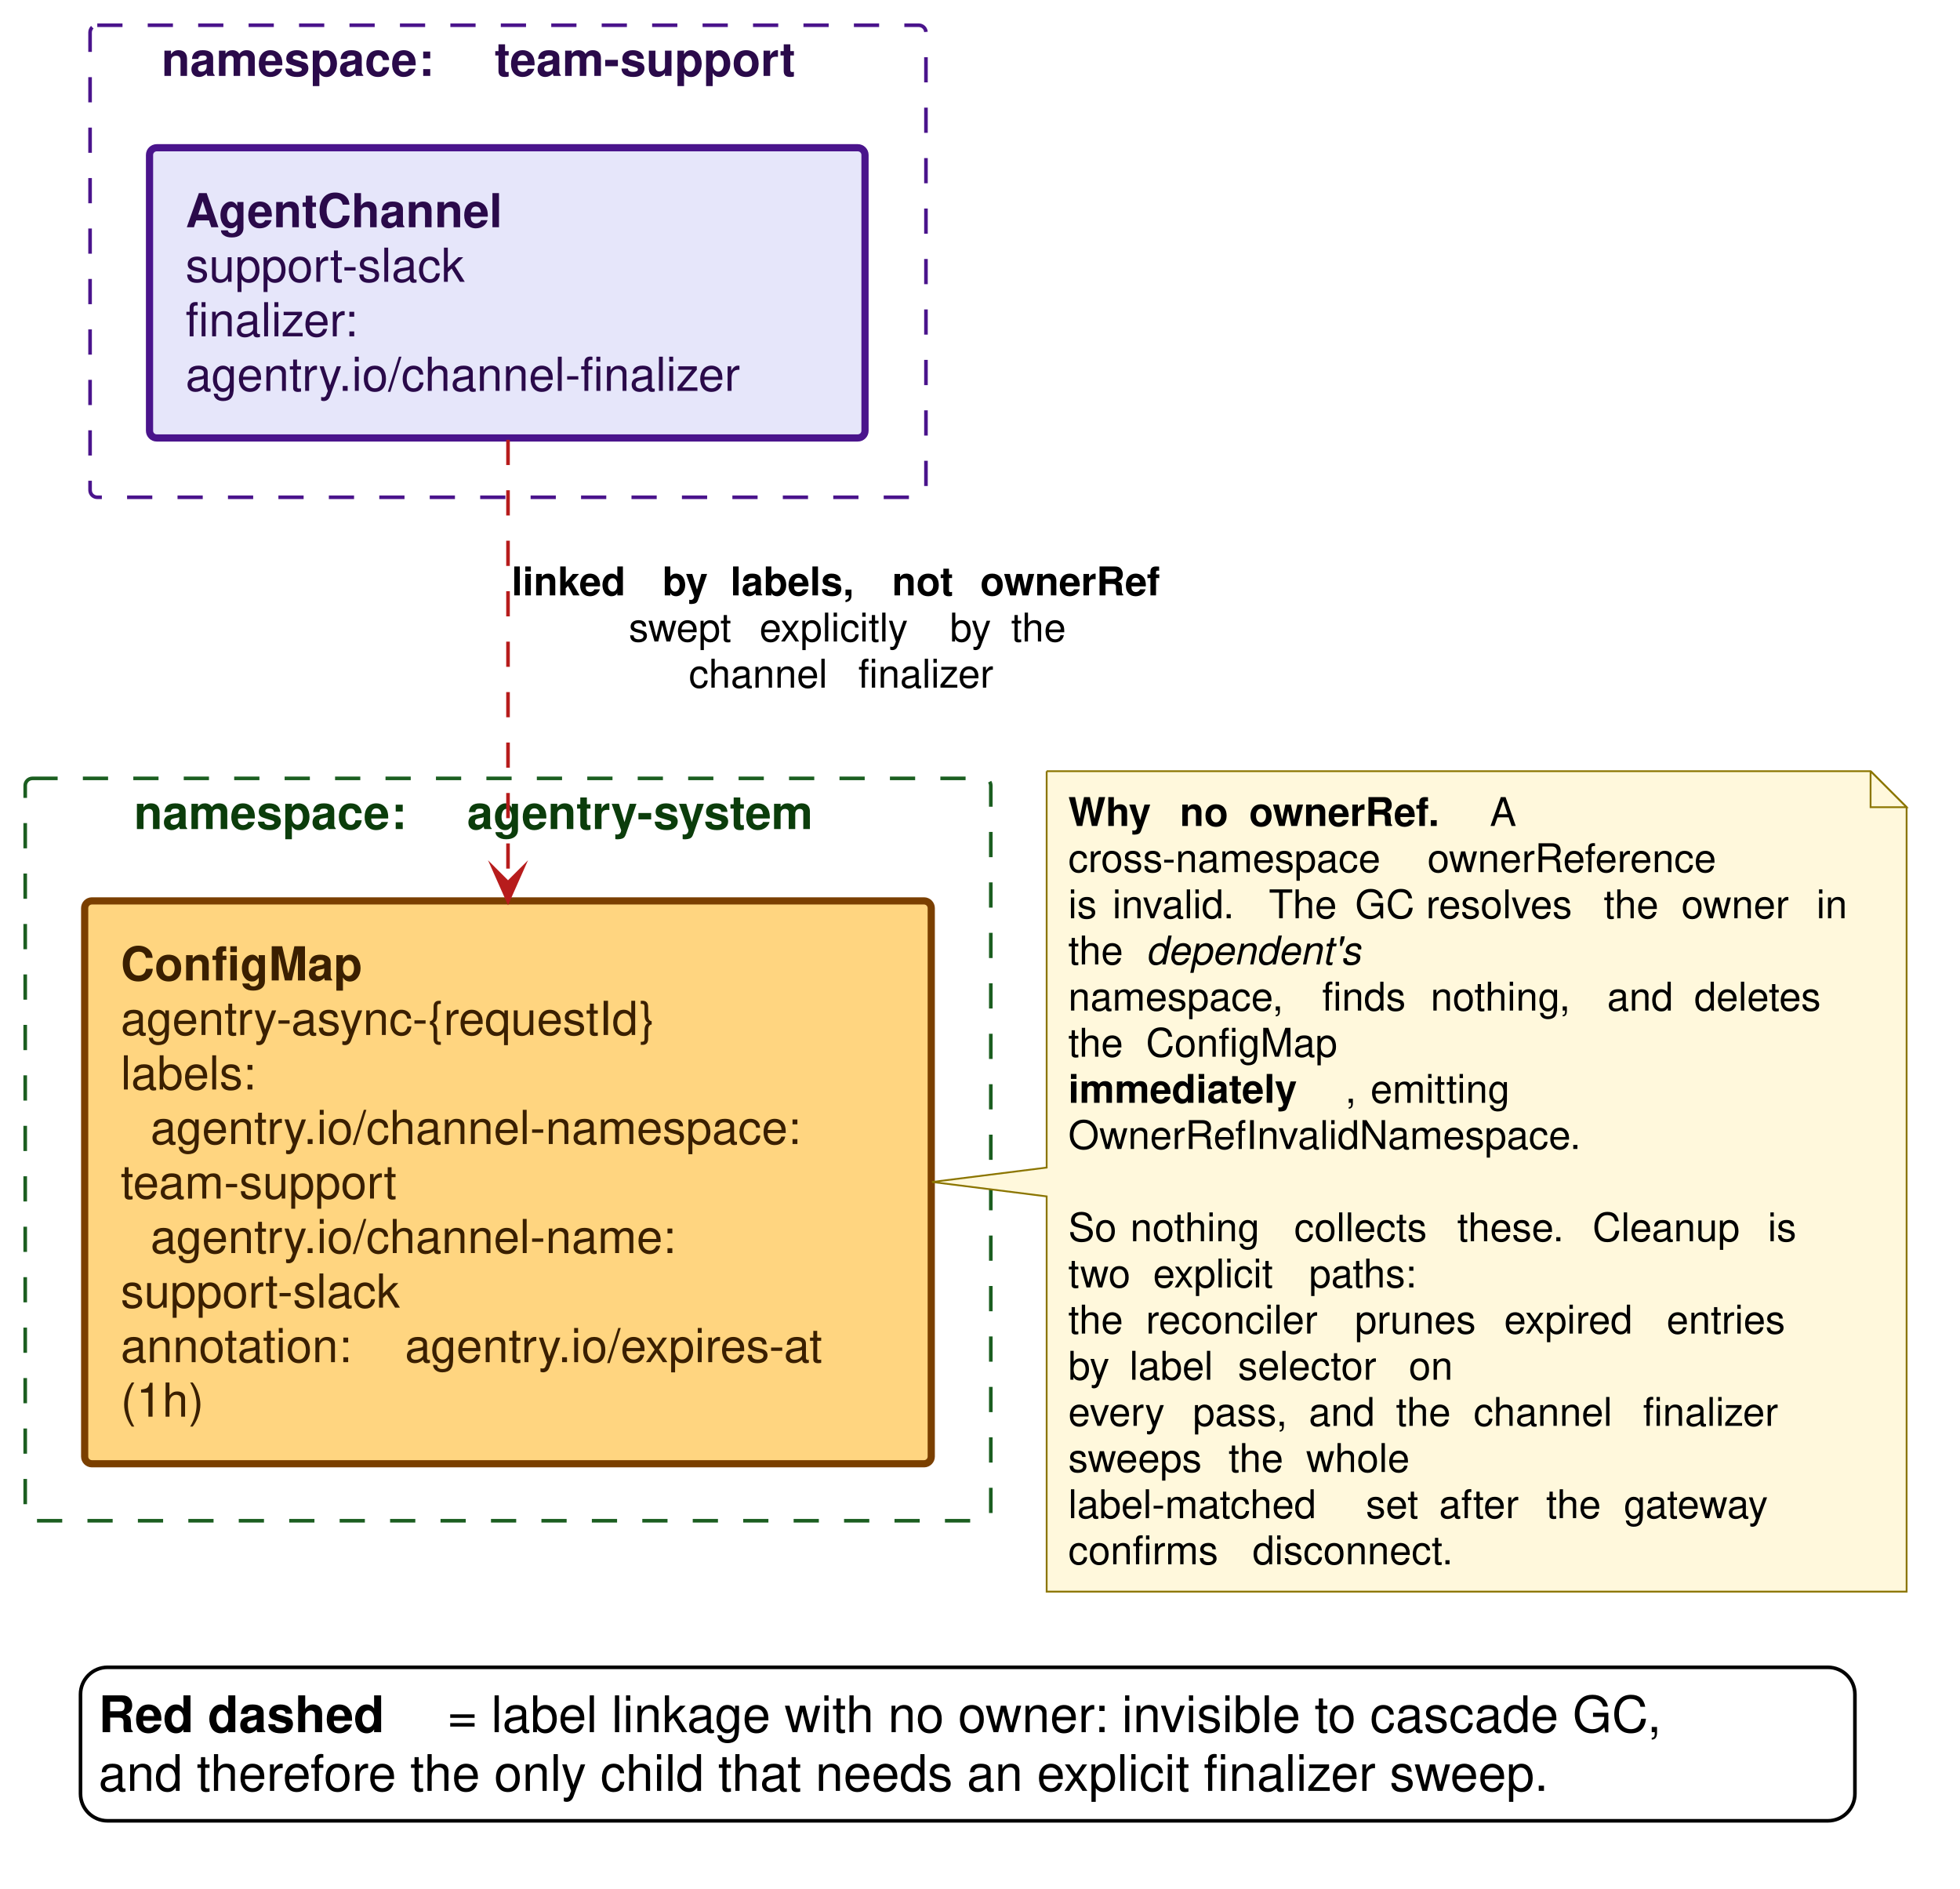
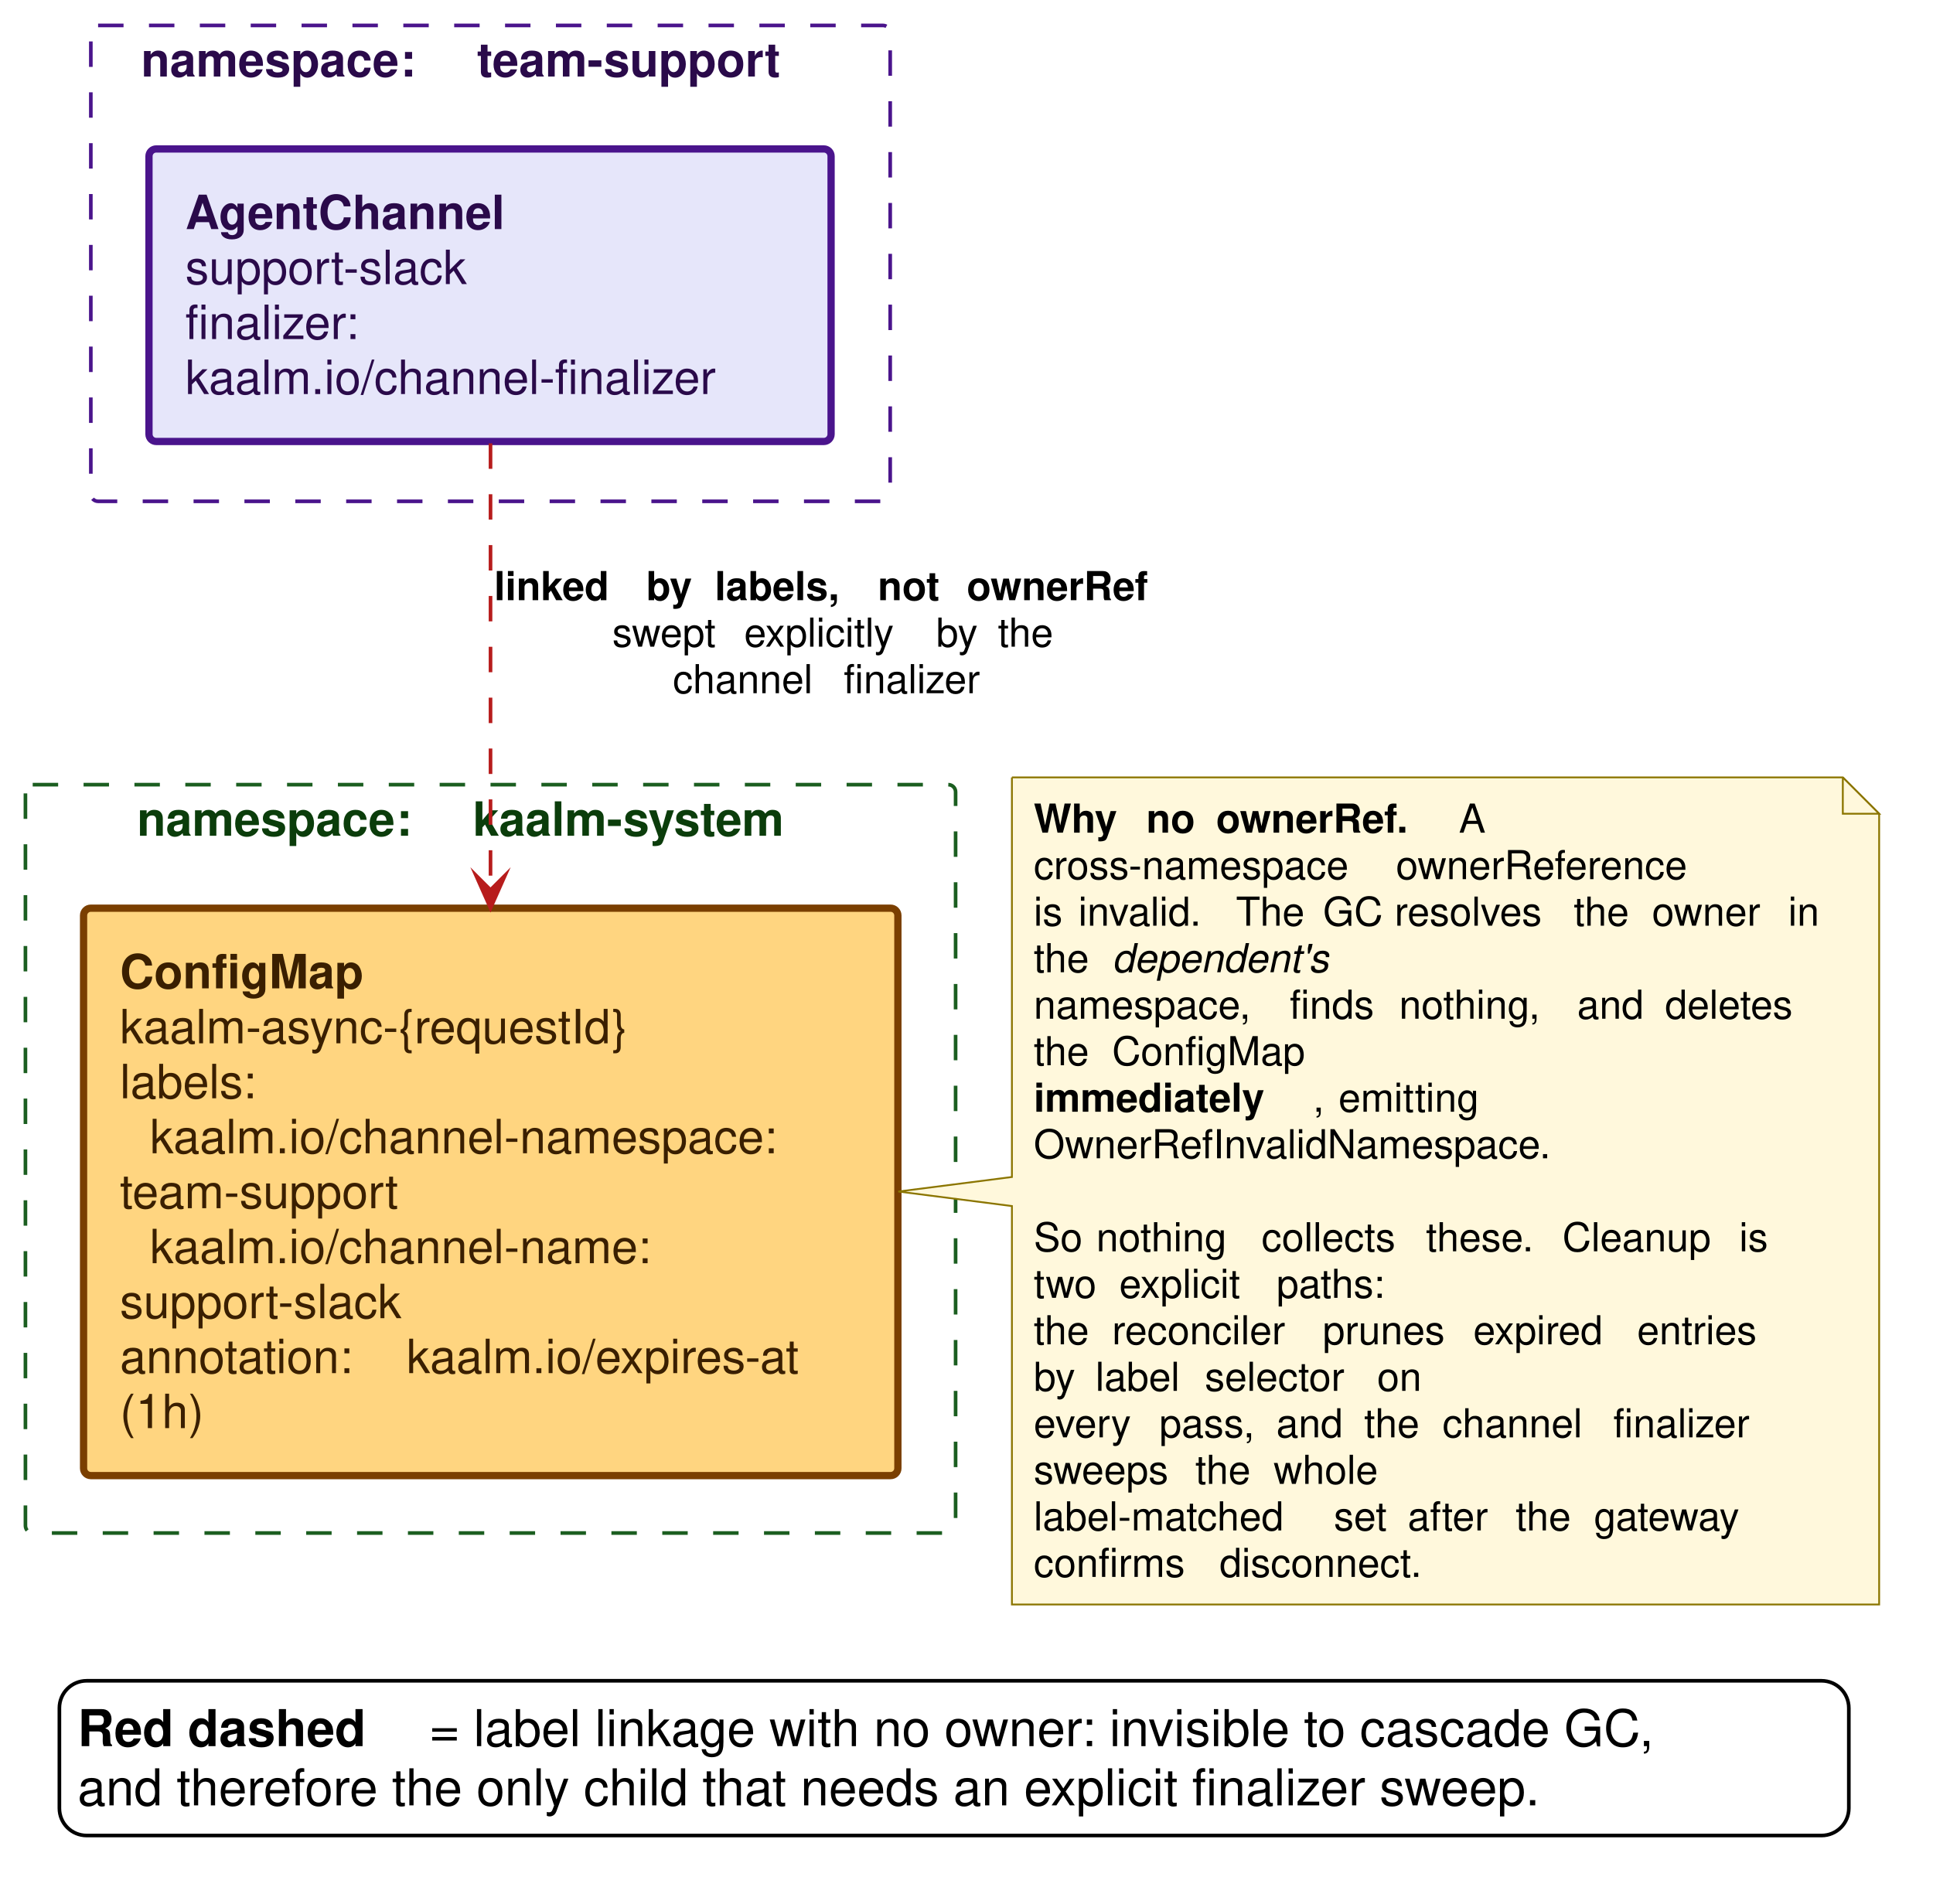
- <svg xmlns="http://www.w3.org/2000/svg" contentStyleType="text/css" data-diagram-type="DESCRIPTION" height="524px" preserveAspectRatio="none" style="width:544px;height:524px;" version="1.1" viewBox="0 0 544 524" width="544px" zoomAndPan="magnify">
+ <svg xmlns="http://www.w3.org/2000/svg" contentStyleType="text/css" data-diagram-type="DESCRIPTION" height="524px" preserveAspectRatio="none" style="width:532px;height:524px;" version="1.1" viewBox="0 0 532 524" width="532px" zoomAndPan="magnify">
  <defs />
  <g>
    <g class="cluster" data-qualified-name="nsuser" data-source-line="11" id="ent0001">
-       <rect fill="none" height="131" rx="2" ry="2" style="stroke:#4A148C;stroke-width:1;stroke-dasharray:7,7;" width="232" x="25" y="7" />
-       <text fill="#2A0A4A" font-family="Helvetica" font-size="13" font-weight="700" lengthAdjust="spacing" textLength="87.928" x="44.82" y="21.067">namespace:</text>
-       <text fill="#2A0A4A" font-family="Helvetica" font-size="13" font-weight="700" lengthAdjust="spacing" textLength="99.906" x="137.274" y="21.067">team-support</text>
+       <rect fill="none" height="131" rx="2" ry="2" style="stroke:#4A148C;stroke-width:1;stroke-dasharray:7,7;" width="220" x="25" y="7" />
+       <text fill="#2A0A4A" font-family="Helvetica" font-size="13" font-weight="700" lengthAdjust="spacing" textLength="87.928" x="38.82" y="21.067">namespace:</text>
+       <text fill="#2A0A4A" font-family="Helvetica" font-size="13" font-weight="700" lengthAdjust="spacing" textLength="99.906" x="131.274" y="21.067">team-support</text>
    </g>
    <g class="cluster" data-qualified-name="nssys" data-source-line="15" id="ent0003">
-       <rect fill="none" height="206" rx="2" ry="2" style="stroke:#1B5E20;stroke-width:1;stroke-dasharray:7,7;" width="268" x="7" y="216" />
-       <text fill="#0B3D0B" font-family="Helvetica" font-size="13" font-weight="700" lengthAdjust="spacing" textLength="87.928" x="37.187" y="230.067">namespace:</text>
-       <text fill="#0B3D0B" font-family="Helvetica" font-size="13" font-weight="700" lengthAdjust="spacing" textLength="115.172" x="129.641" y="230.067">agentry-system</text>
+       <rect fill="none" height="206" rx="2" ry="2" style="stroke:#1B5E20;stroke-width:1;stroke-dasharray:7,7;" width="256" x="7" y="216" />
+       <text fill="#0B3D0B" font-family="Helvetica" font-size="13" font-weight="700" lengthAdjust="spacing" textLength="87.928" x="37.716" y="230.067">namespace:</text>
+       <text fill="#0B3D0B" font-family="Helvetica" font-size="13" font-weight="700" lengthAdjust="spacing" textLength="102.115" x="130.169" y="230.067">kaalm-system</text>
    </g>
    <g class="entity" data-qualified-name="nsuser.chan" data-source-line="12" id="ent0002">
-       <rect fill="#E6E6FA" height="80.531" rx="2" ry="2" style="stroke:#4A148C;stroke-width:2;" width="198.585" x="41.5" y="41" />
-       <text fill="#2A0A4A" font-family="Helvetica" font-size="13" font-weight="700" lengthAdjust="spacing" textLength="103.003" x="51.5" y="63.067">AgentChannel</text>
-       <text fill="#2A0A4A" font-family="Helvetica" font-size="13" lengthAdjust="spacing" textLength="87.629" x="51.5" y="78.2">support-slack</text>
-       <text fill="#2A0A4A" font-family="Helvetica" font-size="13" lengthAdjust="spacing" textLength="56.164" x="51.5" y="93.332">finalizer:</text>
-       <text fill="#2A0A4A" font-family="Helvetica" font-size="13" lengthAdjust="spacing" textLength="178.585" x="51.5" y="108.465">agentry.io/channel-finalizer</text>
+       <rect fill="#E6E6FA" height="80.531" rx="2" ry="2" style="stroke:#4A148C;stroke-width:2;" width="187.731" x="41" y="41" />
+       <text fill="#2A0A4A" font-family="Helvetica" font-size="13" font-weight="700" lengthAdjust="spacing" textLength="103.003" x="51" y="63.067">AgentChannel</text>
+       <text fill="#2A0A4A" font-family="Helvetica" font-size="13" lengthAdjust="spacing" textLength="87.629" x="51" y="78.2">support-slack</text>
+       <text fill="#2A0A4A" font-family="Helvetica" font-size="13" lengthAdjust="spacing" textLength="56.164" x="51" y="93.332">finalizer:</text>
+       <text fill="#2A0A4A" font-family="Helvetica" font-size="13" lengthAdjust="spacing" textLength="167.731" x="51" y="108.465">kaalm.io/channel-finalizer</text>
    </g>
    <g class="entity" data-qualified-name="nssys.cm" data-source-line="16" id="ent0004">
-       <rect fill="#FFD580" height="156.195" rx="2" ry="2" style="stroke:#7A3F00;stroke-width:2;" width="234.97" x="23.5" y="250" />
-       <text fill="#3A1F00" font-family="Helvetica" font-size="13" font-weight="700" lengthAdjust="spacing" textLength="78.159" x="33.5" y="272.067">ConfigMap</text>
-       <text fill="#3A1F00" font-family="Helvetica" font-size="13" lengthAdjust="spacing" textLength="176.122" x="33.5" y="287.2">agentry-async-{requestId}</text>
-       <text fill="#3A1F00" font-family="Helvetica" font-size="13" lengthAdjust="spacing" textLength="42.593" x="33.5" y="302.332">labels:</text>
-       <text fill="#3A1F00" font-family="Helvetica" font-size="13" lengthAdjust="spacing" textLength="8.265" x="33.5" y="317.465">  </text>
-       <text fill="#3A1F00" font-family="Helvetica" font-size="13" lengthAdjust="spacing" textLength="206.185" x="41.765" y="317.465">agentry.io/channel-namespace:</text>
-       <text fill="#3A1F00" font-family="Helvetica" font-size="13" lengthAdjust="spacing" textLength="88.328" x="33.5" y="332.598">team-support</text>
-       <text fill="#3A1F00" font-family="Helvetica" font-size="13" lengthAdjust="spacing" textLength="8.265" x="33.5" y="347.731">  </text>
-       <text fill="#3A1F00" font-family="Helvetica" font-size="13" lengthAdjust="spacing" textLength="168.048" x="41.765" y="347.731">agentry.io/channel-name:</text>
-       <text fill="#3A1F00" font-family="Helvetica" font-size="13" lengthAdjust="spacing" textLength="87.629" x="33.5" y="362.864">support-slack</text>
-       <text fill="#3A1F00" font-family="Helvetica" font-size="13" lengthAdjust="spacing" textLength="74.744" x="33.5" y="377.997">annotation:</text>
-       <text fill="#3A1F00" font-family="Helvetica" font-size="13" lengthAdjust="spacing" textLength="4.132" x="108.244" y="377.997"> </text>
-       <text fill="#3A1F00" font-family="Helvetica" font-size="13" lengthAdjust="spacing" textLength="136.094" x="112.376" y="377.997">agentry.io/expires-at</text>
-       <text fill="#3A1F00" font-family="Helvetica" font-size="13" lengthAdjust="spacing" textLength="26.654" x="33.5" y="393.129">(1h)</text>
+       <rect fill="#FFD580" height="156.195" rx="2" ry="2" style="stroke:#7A3F00;stroke-width:2;" width="224.115" x="23" y="250" />
+       <text fill="#3A1F00" font-family="Helvetica" font-size="13" font-weight="700" lengthAdjust="spacing" textLength="78.159" x="33" y="272.067">ConfigMap</text>
+       <text fill="#3A1F00" font-family="Helvetica" font-size="13" lengthAdjust="spacing" textLength="165.268" x="33" y="287.2">kaalm-async-{requestId}</text>
+       <text fill="#3A1F00" font-family="Helvetica" font-size="13" lengthAdjust="spacing" textLength="42.593" x="33" y="302.332">labels:</text>
+       <text fill="#3A1F00" font-family="Helvetica" font-size="13" lengthAdjust="spacing" textLength="8.265" x="33" y="317.465">  </text>
+       <text fill="#3A1F00" font-family="Helvetica" font-size="13" lengthAdjust="spacing" textLength="195.33" x="41.265" y="317.465">kaalm.io/channel-namespace:</text>
+       <text fill="#3A1F00" font-family="Helvetica" font-size="13" lengthAdjust="spacing" textLength="88.328" x="33" y="332.598">team-support</text>
+       <text fill="#3A1F00" font-family="Helvetica" font-size="13" lengthAdjust="spacing" textLength="8.265" x="33" y="347.731">  </text>
+       <text fill="#3A1F00" font-family="Helvetica" font-size="13" lengthAdjust="spacing" textLength="157.193" x="41.265" y="347.731">kaalm.io/channel-name:</text>
+       <text fill="#3A1F00" font-family="Helvetica" font-size="13" lengthAdjust="spacing" textLength="87.629" x="33" y="362.864">support-slack</text>
+       <text fill="#3A1F00" font-family="Helvetica" font-size="13" lengthAdjust="spacing" textLength="74.744" x="33" y="377.997">annotation:</text>
+       <text fill="#3A1F00" font-family="Helvetica" font-size="13" lengthAdjust="spacing" textLength="4.132" x="107.744" y="377.997"> </text>
+       <text fill="#3A1F00" font-family="Helvetica" font-size="13" lengthAdjust="spacing" textLength="125.239" x="111.876" y="377.997">kaalm.io/expires-at</text>
+       <text fill="#3A1F00" font-family="Helvetica" font-size="13" lengthAdjust="spacing" textLength="26.654" x="33" y="393.129">(1h)</text>
    </g>
    <g class="entity" data-qualified-name="GMN6" data-source-line="22" id="ent0007">
-       <path d="M290.5,214 L290.5,324 L258.69,328 L290.5,332 L290.5,441.68 A0,0 0 0 0 290.5,441.68 L529.18,441.68 A0,0 0 0 0 529.18,441.68 L529.18,224 L519.18,214 L290.5,214 A0,0 0 0 0 290.5,214" fill="#FFF8DC" style="stroke:#8B7500;stroke-width:0.5;" />
-       <path d="M519.18,214 L519.18,224 L529.18,224 L519.18,214" fill="#FFF8DC" style="stroke:#8B7500;stroke-width:0.5;" />
-       <text fill="#000000" font-family="Helvetica" font-size="11" font-weight="700" lengthAdjust="spacing" textLength="27.135" x="296.5" y="229.21">Why</text>
-       <text fill="#000000" font-family="Helvetica" font-size="11" font-weight="700" lengthAdjust="spacing" textLength="3.83" x="323.635" y="229.21"> </text>
-       <text fill="#000000" font-family="Helvetica" font-size="11" font-weight="700" lengthAdjust="spacing" textLength="15.388" x="327.464" y="229.21">no</text>
-       <text fill="#000000" font-family="Helvetica" font-size="11" font-weight="700" lengthAdjust="spacing" textLength="3.83" x="342.853" y="229.21"> </text>
-       <text fill="#000000" font-family="Helvetica" font-size="11" font-weight="700" lengthAdjust="spacing" textLength="63.331" x="346.682" y="229.21">ownerRef.</text>
-       <text fill="#000000" font-family="Helvetica" font-size="11" lengthAdjust="spacing" textLength="3.497" x="410.013" y="229.21"> </text>
-       <text fill="#000000" font-family="Helvetica" font-size="11" lengthAdjust="spacing" textLength="7.525" x="413.509" y="229.21">A</text>
-       <text fill="#000000" font-family="Helvetica" font-size="11" lengthAdjust="spacing" textLength="96.196" x="296.5" y="242.015">cross-namespace</text>
-       <text fill="#000000" font-family="Helvetica" font-size="11" lengthAdjust="spacing" textLength="3.497" x="392.696" y="242.015"> </text>
-       <text fill="#000000" font-family="Helvetica" font-size="11" lengthAdjust="spacing" textLength="90.116" x="396.193" y="242.015">ownerReference</text>
-       <text fill="#000000" font-family="Helvetica" font-size="11" lengthAdjust="spacing" textLength="8.787" x="296.5" y="254.82">is</text>
-       <text fill="#000000" font-family="Helvetica" font-size="11" lengthAdjust="spacing" textLength="3.497" x="305.287" y="254.82"> </text>
-       <text fill="#000000" font-family="Helvetica" font-size="11" lengthAdjust="spacing" textLength="39.87" x="308.784" y="254.82">invalid.</text>
-       <text fill="#000000" font-family="Helvetica" font-size="11" lengthAdjust="spacing" textLength="3.497" x="348.653" y="254.82"> </text>
-       <text fill="#000000" font-family="Helvetica" font-size="11" lengthAdjust="spacing" textLength="20.459" x="352.15" y="254.82">The</text>
-       <text fill="#000000" font-family="Helvetica" font-size="11" lengthAdjust="spacing" textLength="3.497" x="372.608" y="254.82"> </text>
-       <text fill="#000000" font-family="Helvetica" font-size="11" lengthAdjust="spacing" textLength="16.205" x="376.105" y="254.82">GC</text>
-       <text fill="#000000" font-family="Helvetica" font-size="11" lengthAdjust="spacing" textLength="3.497" x="392.31" y="254.82"> </text>
-       <text fill="#000000" font-family="Helvetica" font-size="11" lengthAdjust="spacing" textLength="45.815" x="395.806" y="254.82">resolves</text>
-       <text fill="#000000" font-family="Helvetica" font-size="11" lengthAdjust="spacing" textLength="3.497" x="441.622" y="254.82"> </text>
-       <text fill="#000000" font-family="Helvetica" font-size="11" lengthAdjust="spacing" textLength="18.052" x="445.118" y="254.82">the</text>
-       <text fill="#000000" font-family="Helvetica" font-size="11" lengthAdjust="spacing" textLength="3.497" x="463.17" y="254.82"> </text>
-       <text fill="#000000" font-family="Helvetica" font-size="11" lengthAdjust="spacing" textLength="33.988" x="466.667" y="254.82">owner</text>
-       <text fill="#000000" font-family="Helvetica" font-size="11" lengthAdjust="spacing" textLength="3.497" x="500.655" y="254.82"> </text>
-       <text fill="#000000" font-family="Helvetica" font-size="11" lengthAdjust="spacing" textLength="10.028" x="504.152" y="254.82">in</text>
-       <text fill="#000000" font-family="Helvetica" font-size="11" lengthAdjust="spacing" textLength="18.052" x="296.5" y="267.625">the</text>
-       <text fill="#000000" font-family="Helvetica" font-size="11" lengthAdjust="spacing" textLength="3.497" x="314.552" y="267.625"> </text>
-       <text fill="#000000" font-family="Helvetica" font-size="11" font-style="italic" lengthAdjust="spacing" textLength="68.261" x="318.049" y="267.625">dependent's</text>
-       <text fill="#000000" font-family="Helvetica" font-size="11" lengthAdjust="spacing" textLength="66.961" x="296.5" y="280.429">namespace,</text>
-       <text fill="#000000" font-family="Helvetica" font-size="11" lengthAdjust="spacing" textLength="3.497" x="363.461" y="280.429"> </text>
-       <text fill="#000000" font-family="Helvetica" font-size="11" lengthAdjust="spacing" textLength="26.614" x="366.958" y="280.429">finds</text>
-       <text fill="#000000" font-family="Helvetica" font-size="11" lengthAdjust="spacing" textLength="3.497" x="393.572" y="280.429"> </text>
-       <text fill="#000000" font-family="Helvetica" font-size="11" lengthAdjust="spacing" textLength="45.493" x="397.068" y="280.429">nothing,</text>
-       <text fill="#000000" font-family="Helvetica" font-size="11" lengthAdjust="spacing" textLength="3.497" x="442.562" y="280.429"> </text>
-       <text fill="#000000" font-family="Helvetica" font-size="11" lengthAdjust="spacing" textLength="20.695" x="446.058" y="280.429">and</text>
-       <text fill="#000000" font-family="Helvetica" font-size="11" lengthAdjust="spacing" textLength="3.497" x="466.753" y="280.429"> </text>
-       <text fill="#000000" font-family="Helvetica" font-size="11" lengthAdjust="spacing" textLength="40.385" x="470.25" y="280.429">deletes</text>
-       <text fill="#000000" font-family="Helvetica" font-size="11" lengthAdjust="spacing" textLength="18.052" x="296.5" y="293.234">the</text>
-       <text fill="#000000" font-family="Helvetica" font-size="11" lengthAdjust="spacing" textLength="3.497" x="314.552" y="293.234"> </text>
-       <text fill="#000000" font-family="Helvetica" font-size="11" lengthAdjust="spacing" textLength="58.507" x="318.049" y="293.234">ConfigMap</text>
-       <text fill="#000000" font-family="Helvetica" font-size="11" font-weight="700" lengthAdjust="spacing" textLength="76.882" x="296.5" y="306.039">immediately</text>
-       <text fill="#000000" font-family="Helvetica" font-size="11" lengthAdjust="spacing" textLength="3.497" x="373.382" y="306.039">,</text>
-       <text fill="#000000" font-family="Helvetica" font-size="11" lengthAdjust="spacing" textLength="3.497" x="376.878" y="306.039"> </text>
-       <text fill="#000000" font-family="Helvetica" font-size="11" lengthAdjust="spacing" textLength="46.175" x="380.375" y="306.039">emitting</text>
-       <text fill="#000000" font-family="Helvetica" font-size="11" lengthAdjust="spacing" textLength="158.979" x="296.5" y="318.843">OwnerRefInvalidNamespace.</text>
-       <text fill="#000000" font-family="Helvetica" font-size="11" lengthAdjust="spacing" textLength="3.497" x="296.5" y="331.648"> </text>
-       <text fill="#000000" font-family="Helvetica" font-size="11" lengthAdjust="spacing" textLength="13.712" x="296.5" y="344.453">So</text>
-       <text fill="#000000" font-family="Helvetica" font-size="11" lengthAdjust="spacing" textLength="3.497" x="310.212" y="344.453"> </text>
-       <text fill="#000000" font-family="Helvetica" font-size="11" lengthAdjust="spacing" textLength="41.997" x="313.709" y="344.453">nothing</text>
-       <text fill="#000000" font-family="Helvetica" font-size="11" lengthAdjust="spacing" textLength="3.497" x="355.706" y="344.453"> </text>
-       <text fill="#000000" font-family="Helvetica" font-size="11" lengthAdjust="spacing" textLength="41.749" x="359.202" y="344.453">collects</text>
-       <text fill="#000000" font-family="Helvetica" font-size="11" lengthAdjust="spacing" textLength="3.497" x="400.952" y="344.453"> </text>
-       <text fill="#000000" font-family="Helvetica" font-size="11" lengthAdjust="spacing" textLength="34.047" x="404.448" y="344.453">these.</text>
-       <text fill="#000000" font-family="Helvetica" font-size="11" lengthAdjust="spacing" textLength="3.497" x="438.496" y="344.453"> </text>
-       <text fill="#000000" font-family="Helvetica" font-size="11" lengthAdjust="spacing" textLength="45.171" x="441.992" y="344.453">Cleanup</text>
-       <text fill="#000000" font-family="Helvetica" font-size="11" lengthAdjust="spacing" textLength="3.497" x="487.163" y="344.453"> </text>
-       <text fill="#000000" font-family="Helvetica" font-size="11" lengthAdjust="spacing" textLength="8.787" x="490.66" y="344.453">is</text>
-       <text fill="#000000" font-family="Helvetica" font-size="11" lengthAdjust="spacing" textLength="20.04" x="296.5" y="357.257">two</text>
-       <text fill="#000000" font-family="Helvetica" font-size="11" lengthAdjust="spacing" textLength="3.497" x="316.54" y="357.257"> </text>
-       <text fill="#000000" font-family="Helvetica" font-size="11" lengthAdjust="spacing" textLength="39.789" x="320.036" y="357.257">explicit</text>
-       <text fill="#000000" font-family="Helvetica" font-size="11" lengthAdjust="spacing" textLength="3.497" x="359.825" y="357.257"> </text>
-       <text fill="#000000" font-family="Helvetica" font-size="11" lengthAdjust="spacing" textLength="34.445" x="363.322" y="357.257">paths:</text>
-       <text fill="#000000" font-family="Helvetica" font-size="11" lengthAdjust="spacing" textLength="18.052" x="296.5" y="370.062">the</text>
-       <text fill="#000000" font-family="Helvetica" font-size="11" lengthAdjust="spacing" textLength="3.497" x="314.552" y="370.062"> </text>
-       <text fill="#000000" font-family="Helvetica" font-size="11" lengthAdjust="spacing" textLength="54.49" x="318.049" y="370.062">reconciler</text>
-       <text fill="#000000" font-family="Helvetica" font-size="11" lengthAdjust="spacing" textLength="3.497" x="372.539" y="370.062"> </text>
-       <text fill="#000000" font-family="Helvetica" font-size="11" lengthAdjust="spacing" textLength="37.947" x="376.035" y="370.062">prunes</text>
-       <text fill="#000000" font-family="Helvetica" font-size="11" lengthAdjust="spacing" textLength="3.497" x="413.982" y="370.062"> </text>
-       <text fill="#000000" font-family="Helvetica" font-size="11" lengthAdjust="spacing" textLength="41.588" x="417.478" y="370.062">expired</text>
-       <text fill="#000000" font-family="Helvetica" font-size="11" lengthAdjust="spacing" textLength="3.497" x="459.067" y="370.062"> </text>
-       <text fill="#000000" font-family="Helvetica" font-size="11" lengthAdjust="spacing" textLength="38.129" x="462.563" y="370.062">entries</text>
-       <text fill="#000000" font-family="Helvetica" font-size="11" lengthAdjust="spacing" textLength="13.492" x="296.5" y="382.867">by</text>
-       <text fill="#000000" font-family="Helvetica" font-size="11" lengthAdjust="spacing" textLength="3.497" x="309.992" y="382.867"> </text>
-       <text fill="#000000" font-family="Helvetica" font-size="11" lengthAdjust="spacing" textLength="26.603" x="313.489" y="382.867">label</text>
-       <text fill="#000000" font-family="Helvetica" font-size="11" lengthAdjust="spacing" textLength="3.497" x="340.092" y="382.867"> </text>
-       <text fill="#000000" font-family="Helvetica" font-size="11" lengthAdjust="spacing" textLength="43.935" x="343.588" y="382.867">selector</text>
-       <text fill="#000000" font-family="Helvetica" font-size="11" lengthAdjust="spacing" textLength="3.497" x="387.524" y="382.867"> </text>
-       <text fill="#000000" font-family="Helvetica" font-size="11" lengthAdjust="spacing" textLength="13.702" x="391.021" y="382.867">on</text>
-       <text fill="#000000" font-family="Helvetica" font-size="11" lengthAdjust="spacing" textLength="31.077" x="296.5" y="395.671">every</text>
-       <text fill="#000000" font-family="Helvetica" font-size="11" lengthAdjust="spacing" textLength="3.497" x="327.577" y="395.671"> </text>
-       <text fill="#000000" font-family="Helvetica" font-size="11" lengthAdjust="spacing" textLength="28.682" x="331.074" y="395.671">pass,</text>
-       <text fill="#000000" font-family="Helvetica" font-size="11" lengthAdjust="spacing" textLength="3.497" x="359.755" y="395.671"> </text>
-       <text fill="#000000" font-family="Helvetica" font-size="11" lengthAdjust="spacing" textLength="20.695" x="363.252" y="395.671">and</text>
-       <text fill="#000000" font-family="Helvetica" font-size="11" lengthAdjust="spacing" textLength="3.497" x="383.947" y="395.671"> </text>
-       <text fill="#000000" font-family="Helvetica" font-size="11" lengthAdjust="spacing" textLength="18.052" x="387.443" y="395.671">the</text>
-       <text fill="#000000" font-family="Helvetica" font-size="11" lengthAdjust="spacing" textLength="3.497" x="405.496" y="395.671"> </text>
-       <text fill="#000000" font-family="Helvetica" font-size="11" lengthAdjust="spacing" textLength="43.527" x="408.992" y="395.671">channel</text>
-       <text fill="#000000" font-family="Helvetica" font-size="11" lengthAdjust="spacing" textLength="3.497" x="452.519" y="395.671"> </text>
-       <text fill="#000000" font-family="Helvetica" font-size="11" lengthAdjust="spacing" textLength="43.817" x="456.016" y="395.671">finalizer</text>
-       <text fill="#000000" font-family="Helvetica" font-size="11" lengthAdjust="spacing" textLength="40.976" x="296.5" y="408.476">sweeps</text>
-       <text fill="#000000" font-family="Helvetica" font-size="11" lengthAdjust="spacing" textLength="3.497" x="337.476" y="408.476"> </text>
-       <text fill="#000000" font-family="Helvetica" font-size="11" lengthAdjust="spacing" textLength="18.052" x="340.973" y="408.476">the</text>
-       <text fill="#000000" font-family="Helvetica" font-size="11" lengthAdjust="spacing" textLength="3.497" x="359.025" y="408.476"> </text>
-       <text fill="#000000" font-family="Helvetica" font-size="11" lengthAdjust="spacing" textLength="32.522" x="362.522" y="408.476">whole</text>
-       <text fill="#000000" font-family="Helvetica" font-size="11" lengthAdjust="spacing" textLength="79.111" x="296.5" y="421.281">label-matched</text>
-       <text fill="#000000" font-family="Helvetica" font-size="11" lengthAdjust="spacing" textLength="3.497" x="375.611" y="421.281"> </text>
-       <text fill="#000000" font-family="Helvetica" font-size="11" lengthAdjust="spacing" textLength="16.811" x="379.107" y="421.281">set</text>
-       <text fill="#000000" font-family="Helvetica" font-size="11" lengthAdjust="spacing" textLength="3.497" x="395.919" y="421.281"> </text>
-       <text fill="#000000" font-family="Helvetica" font-size="11" lengthAdjust="spacing" textLength="26.216" x="399.416" y="421.281">after</text>
-       <text fill="#000000" font-family="Helvetica" font-size="11" lengthAdjust="spacing" textLength="3.497" x="425.632" y="421.281"> </text>
-       <text fill="#000000" font-family="Helvetica" font-size="11" lengthAdjust="spacing" textLength="18.052" x="429.128" y="421.281">the</text>
-       <text fill="#000000" font-family="Helvetica" font-size="11" lengthAdjust="spacing" textLength="3.497" x="447.181" y="421.281"> </text>
-       <text fill="#000000" font-family="Helvetica" font-size="11" lengthAdjust="spacing" textLength="47.051" x="450.677" y="421.281">gateway</text>
-       <text fill="#000000" font-family="Helvetica" font-size="11" lengthAdjust="spacing" textLength="47.647" x="296.5" y="434.085">confirms</text>
-       <text fill="#000000" font-family="Helvetica" font-size="11" lengthAdjust="spacing" textLength="3.497" x="344.147" y="434.085"> </text>
-       <text fill="#000000" font-family="Helvetica" font-size="11" lengthAdjust="spacing" textLength="63.116" x="347.644" y="434.085">disconnect.</text>
+       <path d="M278.5,214 L278.5,324 L247.24,328 L278.5,332 L278.5,441.68 A0,0 0 0 0 278.5,441.68 L517.18,441.68 A0,0 0 0 0 517.18,441.68 L517.18,224 L507.18,214 L278.5,214 A0,0 0 0 0 278.5,214" fill="#FFF8DC" style="stroke:#8B7500;stroke-width:0.5;" />
+       <path d="M507.18,214 L507.18,224 L517.18,224 L507.18,214" fill="#FFF8DC" style="stroke:#8B7500;stroke-width:0.5;" />
+       <text fill="#000000" font-family="Helvetica" font-size="11" font-weight="700" lengthAdjust="spacing" textLength="27.135" x="284.5" y="229.21">Why</text>
+       <text fill="#000000" font-family="Helvetica" font-size="11" font-weight="700" lengthAdjust="spacing" textLength="3.83" x="311.635" y="229.21"> </text>
+       <text fill="#000000" font-family="Helvetica" font-size="11" font-weight="700" lengthAdjust="spacing" textLength="15.388" x="315.464" y="229.21">no</text>
+       <text fill="#000000" font-family="Helvetica" font-size="11" font-weight="700" lengthAdjust="spacing" textLength="3.83" x="330.853" y="229.21"> </text>
+       <text fill="#000000" font-family="Helvetica" font-size="11" font-weight="700" lengthAdjust="spacing" textLength="63.331" x="334.682" y="229.21">ownerRef.</text>
+       <text fill="#000000" font-family="Helvetica" font-size="11" lengthAdjust="spacing" textLength="3.497" x="398.013" y="229.21"> </text>
+       <text fill="#000000" font-family="Helvetica" font-size="11" lengthAdjust="spacing" textLength="7.525" x="401.509" y="229.21">A</text>
+       <text fill="#000000" font-family="Helvetica" font-size="11" lengthAdjust="spacing" textLength="96.196" x="284.5" y="242.015">cross-namespace</text>
+       <text fill="#000000" font-family="Helvetica" font-size="11" lengthAdjust="spacing" textLength="3.497" x="380.696" y="242.015"> </text>
+       <text fill="#000000" font-family="Helvetica" font-size="11" lengthAdjust="spacing" textLength="90.116" x="384.193" y="242.015">ownerReference</text>
+       <text fill="#000000" font-family="Helvetica" font-size="11" lengthAdjust="spacing" textLength="8.787" x="284.5" y="254.82">is</text>
+       <text fill="#000000" font-family="Helvetica" font-size="11" lengthAdjust="spacing" textLength="3.497" x="293.287" y="254.82"> </text>
+       <text fill="#000000" font-family="Helvetica" font-size="11" lengthAdjust="spacing" textLength="39.87" x="296.784" y="254.82">invalid.</text>
+       <text fill="#000000" font-family="Helvetica" font-size="11" lengthAdjust="spacing" textLength="3.497" x="336.653" y="254.82"> </text>
+       <text fill="#000000" font-family="Helvetica" font-size="11" lengthAdjust="spacing" textLength="20.459" x="340.15" y="254.82">The</text>
+       <text fill="#000000" font-family="Helvetica" font-size="11" lengthAdjust="spacing" textLength="3.497" x="360.608" y="254.82"> </text>
+       <text fill="#000000" font-family="Helvetica" font-size="11" lengthAdjust="spacing" textLength="16.205" x="364.105" y="254.82">GC</text>
+       <text fill="#000000" font-family="Helvetica" font-size="11" lengthAdjust="spacing" textLength="3.497" x="380.31" y="254.82"> </text>
+       <text fill="#000000" font-family="Helvetica" font-size="11" lengthAdjust="spacing" textLength="45.815" x="383.806" y="254.82">resolves</text>
+       <text fill="#000000" font-family="Helvetica" font-size="11" lengthAdjust="spacing" textLength="3.497" x="429.622" y="254.82"> </text>
+       <text fill="#000000" font-family="Helvetica" font-size="11" lengthAdjust="spacing" textLength="18.052" x="433.118" y="254.82">the</text>
+       <text fill="#000000" font-family="Helvetica" font-size="11" lengthAdjust="spacing" textLength="3.497" x="451.17" y="254.82"> </text>
+       <text fill="#000000" font-family="Helvetica" font-size="11" lengthAdjust="spacing" textLength="33.988" x="454.667" y="254.82">owner</text>
+       <text fill="#000000" font-family="Helvetica" font-size="11" lengthAdjust="spacing" textLength="3.497" x="488.655" y="254.82"> </text>
+       <text fill="#000000" font-family="Helvetica" font-size="11" lengthAdjust="spacing" textLength="10.028" x="492.152" y="254.82">in</text>
+       <text fill="#000000" font-family="Helvetica" font-size="11" lengthAdjust="spacing" textLength="18.052" x="284.5" y="267.625">the</text>
+       <text fill="#000000" font-family="Helvetica" font-size="11" lengthAdjust="spacing" textLength="3.497" x="302.552" y="267.625"> </text>
+       <text fill="#000000" font-family="Helvetica" font-size="11" font-style="italic" lengthAdjust="spacing" textLength="68.261" x="306.049" y="267.625">dependent's</text>
+       <text fill="#000000" font-family="Helvetica" font-size="11" lengthAdjust="spacing" textLength="66.961" x="284.5" y="280.429">namespace,</text>
+       <text fill="#000000" font-family="Helvetica" font-size="11" lengthAdjust="spacing" textLength="3.497" x="351.461" y="280.429"> </text>
+       <text fill="#000000" font-family="Helvetica" font-size="11" lengthAdjust="spacing" textLength="26.614" x="354.958" y="280.429">finds</text>
+       <text fill="#000000" font-family="Helvetica" font-size="11" lengthAdjust="spacing" textLength="3.497" x="381.572" y="280.429"> </text>
+       <text fill="#000000" font-family="Helvetica" font-size="11" lengthAdjust="spacing" textLength="45.493" x="385.068" y="280.429">nothing,</text>
+       <text fill="#000000" font-family="Helvetica" font-size="11" lengthAdjust="spacing" textLength="3.497" x="430.562" y="280.429"> </text>
+       <text fill="#000000" font-family="Helvetica" font-size="11" lengthAdjust="spacing" textLength="20.695" x="434.058" y="280.429">and</text>
+       <text fill="#000000" font-family="Helvetica" font-size="11" lengthAdjust="spacing" textLength="3.497" x="454.753" y="280.429"> </text>
+       <text fill="#000000" font-family="Helvetica" font-size="11" lengthAdjust="spacing" textLength="40.385" x="458.25" y="280.429">deletes</text>
+       <text fill="#000000" font-family="Helvetica" font-size="11" lengthAdjust="spacing" textLength="18.052" x="284.5" y="293.234">the</text>
+       <text fill="#000000" font-family="Helvetica" font-size="11" lengthAdjust="spacing" textLength="3.497" x="302.552" y="293.234"> </text>
+       <text fill="#000000" font-family="Helvetica" font-size="11" lengthAdjust="spacing" textLength="58.507" x="306.049" y="293.234">ConfigMap</text>
+       <text fill="#000000" font-family="Helvetica" font-size="11" font-weight="700" lengthAdjust="spacing" textLength="76.882" x="284.5" y="306.039">immediately</text>
+       <text fill="#000000" font-family="Helvetica" font-size="11" lengthAdjust="spacing" textLength="3.497" x="361.382" y="306.039">,</text>
+       <text fill="#000000" font-family="Helvetica" font-size="11" lengthAdjust="spacing" textLength="3.497" x="364.878" y="306.039"> </text>
+       <text fill="#000000" font-family="Helvetica" font-size="11" lengthAdjust="spacing" textLength="46.175" x="368.375" y="306.039">emitting</text>
+       <text fill="#000000" font-family="Helvetica" font-size="11" lengthAdjust="spacing" textLength="158.979" x="284.5" y="318.843">OwnerRefInvalidNamespace.</text>
+       <text fill="#000000" font-family="Helvetica" font-size="11" lengthAdjust="spacing" textLength="3.497" x="284.5" y="331.648"> </text>
+       <text fill="#000000" font-family="Helvetica" font-size="11" lengthAdjust="spacing" textLength="13.712" x="284.5" y="344.453">So</text>
+       <text fill="#000000" font-family="Helvetica" font-size="11" lengthAdjust="spacing" textLength="3.497" x="298.212" y="344.453"> </text>
+       <text fill="#000000" font-family="Helvetica" font-size="11" lengthAdjust="spacing" textLength="41.997" x="301.709" y="344.453">nothing</text>
+       <text fill="#000000" font-family="Helvetica" font-size="11" lengthAdjust="spacing" textLength="3.497" x="343.706" y="344.453"> </text>
+       <text fill="#000000" font-family="Helvetica" font-size="11" lengthAdjust="spacing" textLength="41.749" x="347.202" y="344.453">collects</text>
+       <text fill="#000000" font-family="Helvetica" font-size="11" lengthAdjust="spacing" textLength="3.497" x="388.952" y="344.453"> </text>
+       <text fill="#000000" font-family="Helvetica" font-size="11" lengthAdjust="spacing" textLength="34.047" x="392.448" y="344.453">these.</text>
+       <text fill="#000000" font-family="Helvetica" font-size="11" lengthAdjust="spacing" textLength="3.497" x="426.496" y="344.453"> </text>
+       <text fill="#000000" font-family="Helvetica" font-size="11" lengthAdjust="spacing" textLength="45.171" x="429.992" y="344.453">Cleanup</text>
+       <text fill="#000000" font-family="Helvetica" font-size="11" lengthAdjust="spacing" textLength="3.497" x="475.163" y="344.453"> </text>
+       <text fill="#000000" font-family="Helvetica" font-size="11" lengthAdjust="spacing" textLength="8.787" x="478.66" y="344.453">is</text>
+       <text fill="#000000" font-family="Helvetica" font-size="11" lengthAdjust="spacing" textLength="20.04" x="284.5" y="357.257">two</text>
+       <text fill="#000000" font-family="Helvetica" font-size="11" lengthAdjust="spacing" textLength="3.497" x="304.54" y="357.257"> </text>
+       <text fill="#000000" font-family="Helvetica" font-size="11" lengthAdjust="spacing" textLength="39.789" x="308.036" y="357.257">explicit</text>
+       <text fill="#000000" font-family="Helvetica" font-size="11" lengthAdjust="spacing" textLength="3.497" x="347.825" y="357.257"> </text>
+       <text fill="#000000" font-family="Helvetica" font-size="11" lengthAdjust="spacing" textLength="34.445" x="351.322" y="357.257">paths:</text>
+       <text fill="#000000" font-family="Helvetica" font-size="11" lengthAdjust="spacing" textLength="18.052" x="284.5" y="370.062">the</text>
+       <text fill="#000000" font-family="Helvetica" font-size="11" lengthAdjust="spacing" textLength="3.497" x="302.552" y="370.062"> </text>
+       <text fill="#000000" font-family="Helvetica" font-size="11" lengthAdjust="spacing" textLength="54.49" x="306.049" y="370.062">reconciler</text>
+       <text fill="#000000" font-family="Helvetica" font-size="11" lengthAdjust="spacing" textLength="3.497" x="360.539" y="370.062"> </text>
+       <text fill="#000000" font-family="Helvetica" font-size="11" lengthAdjust="spacing" textLength="37.947" x="364.035" y="370.062">prunes</text>
+       <text fill="#000000" font-family="Helvetica" font-size="11" lengthAdjust="spacing" textLength="3.497" x="401.982" y="370.062"> </text>
+       <text fill="#000000" font-family="Helvetica" font-size="11" lengthAdjust="spacing" textLength="41.588" x="405.478" y="370.062">expired</text>
+       <text fill="#000000" font-family="Helvetica" font-size="11" lengthAdjust="spacing" textLength="3.497" x="447.067" y="370.062"> </text>
+       <text fill="#000000" font-family="Helvetica" font-size="11" lengthAdjust="spacing" textLength="38.129" x="450.563" y="370.062">entries</text>
+       <text fill="#000000" font-family="Helvetica" font-size="11" lengthAdjust="spacing" textLength="13.492" x="284.5" y="382.867">by</text>
+       <text fill="#000000" font-family="Helvetica" font-size="11" lengthAdjust="spacing" textLength="3.497" x="297.992" y="382.867"> </text>
+       <text fill="#000000" font-family="Helvetica" font-size="11" lengthAdjust="spacing" textLength="26.603" x="301.489" y="382.867">label</text>
+       <text fill="#000000" font-family="Helvetica" font-size="11" lengthAdjust="spacing" textLength="3.497" x="328.092" y="382.867"> </text>
+       <text fill="#000000" font-family="Helvetica" font-size="11" lengthAdjust="spacing" textLength="43.935" x="331.588" y="382.867">selector</text>
+       <text fill="#000000" font-family="Helvetica" font-size="11" lengthAdjust="spacing" textLength="3.497" x="375.524" y="382.867"> </text>
+       <text fill="#000000" font-family="Helvetica" font-size="11" lengthAdjust="spacing" textLength="13.702" x="379.021" y="382.867">on</text>
+       <text fill="#000000" font-family="Helvetica" font-size="11" lengthAdjust="spacing" textLength="31.077" x="284.5" y="395.671">every</text>
+       <text fill="#000000" font-family="Helvetica" font-size="11" lengthAdjust="spacing" textLength="3.497" x="315.577" y="395.671"> </text>
+       <text fill="#000000" font-family="Helvetica" font-size="11" lengthAdjust="spacing" textLength="28.682" x="319.074" y="395.671">pass,</text>
+       <text fill="#000000" font-family="Helvetica" font-size="11" lengthAdjust="spacing" textLength="3.497" x="347.755" y="395.671"> </text>
+       <text fill="#000000" font-family="Helvetica" font-size="11" lengthAdjust="spacing" textLength="20.695" x="351.252" y="395.671">and</text>
+       <text fill="#000000" font-family="Helvetica" font-size="11" lengthAdjust="spacing" textLength="3.497" x="371.947" y="395.671"> </text>
+       <text fill="#000000" font-family="Helvetica" font-size="11" lengthAdjust="spacing" textLength="18.052" x="375.443" y="395.671">the</text>
+       <text fill="#000000" font-family="Helvetica" font-size="11" lengthAdjust="spacing" textLength="3.497" x="393.496" y="395.671"> </text>
+       <text fill="#000000" font-family="Helvetica" font-size="11" lengthAdjust="spacing" textLength="43.527" x="396.992" y="395.671">channel</text>
+       <text fill="#000000" font-family="Helvetica" font-size="11" lengthAdjust="spacing" textLength="3.497" x="440.519" y="395.671"> </text>
+       <text fill="#000000" font-family="Helvetica" font-size="11" lengthAdjust="spacing" textLength="43.817" x="444.016" y="395.671">finalizer</text>
+       <text fill="#000000" font-family="Helvetica" font-size="11" lengthAdjust="spacing" textLength="40.976" x="284.5" y="408.476">sweeps</text>
+       <text fill="#000000" font-family="Helvetica" font-size="11" lengthAdjust="spacing" textLength="3.497" x="325.476" y="408.476"> </text>
+       <text fill="#000000" font-family="Helvetica" font-size="11" lengthAdjust="spacing" textLength="18.052" x="328.973" y="408.476">the</text>
+       <text fill="#000000" font-family="Helvetica" font-size="11" lengthAdjust="spacing" textLength="3.497" x="347.025" y="408.476"> </text>
+       <text fill="#000000" font-family="Helvetica" font-size="11" lengthAdjust="spacing" textLength="32.522" x="350.522" y="408.476">whole</text>
+       <text fill="#000000" font-family="Helvetica" font-size="11" lengthAdjust="spacing" textLength="79.111" x="284.5" y="421.281">label-matched</text>
+       <text fill="#000000" font-family="Helvetica" font-size="11" lengthAdjust="spacing" textLength="3.497" x="363.611" y="421.281"> </text>
+       <text fill="#000000" font-family="Helvetica" font-size="11" lengthAdjust="spacing" textLength="16.811" x="367.107" y="421.281">set</text>
+       <text fill="#000000" font-family="Helvetica" font-size="11" lengthAdjust="spacing" textLength="3.497" x="383.919" y="421.281"> </text>
+       <text fill="#000000" font-family="Helvetica" font-size="11" lengthAdjust="spacing" textLength="26.216" x="387.416" y="421.281">after</text>
+       <text fill="#000000" font-family="Helvetica" font-size="11" lengthAdjust="spacing" textLength="3.497" x="413.632" y="421.281"> </text>
+       <text fill="#000000" font-family="Helvetica" font-size="11" lengthAdjust="spacing" textLength="18.052" x="417.128" y="421.281">the</text>
+       <text fill="#000000" font-family="Helvetica" font-size="11" lengthAdjust="spacing" textLength="3.497" x="435.181" y="421.281"> </text>
+       <text fill="#000000" font-family="Helvetica" font-size="11" lengthAdjust="spacing" textLength="47.051" x="438.677" y="421.281">gateway</text>
+       <text fill="#000000" font-family="Helvetica" font-size="11" lengthAdjust="spacing" textLength="47.647" x="284.5" y="434.085">confirms</text>
+       <text fill="#000000" font-family="Helvetica" font-size="11" lengthAdjust="spacing" textLength="3.497" x="332.147" y="434.085"> </text>
+       <text fill="#000000" font-family="Helvetica" font-size="11" lengthAdjust="spacing" textLength="63.116" x="335.644" y="434.085">disconnect.</text>
    </g>
    <g class="link" data-entity-1="ent0002" data-entity-2="ent0004" data-link-type="dependency" data-source-line="19" id="lnk5">
-       <path d="M141,122.05 C141,156.52 141,202.49 141,244.98" fill="none" id="chan-to-cm" style="stroke:#B71C1C;stroke-width:1;stroke-dasharray:7,7;" />
-       <polygon fill="#B71C1C" points="141,249.98,145,240.98,141,244.98,137,240.98,141,249.98" style="stroke:#B71C1C;stroke-width:1;stroke-linejoin:miter;stroke-miterlimit:10;" />
-       <text fill="#000000" font-family="Helvetica" font-size="11" font-weight="700" lengthAdjust="spacing" textLength="38.022" x="142" y="165.21">linked</text>
-       <text fill="#000000" font-family="Helvetica" font-size="11" font-weight="700" lengthAdjust="spacing" textLength="3.83" x="180.022" y="165.21"> </text>
-       <text fill="#000000" font-family="Helvetica" font-size="11" font-weight="700" lengthAdjust="spacing" textLength="15.044" x="183.852" y="165.21">by</text>
-       <text fill="#000000" font-family="Helvetica" font-size="11" font-weight="700" lengthAdjust="spacing" textLength="3.83" x="198.896" y="165.21"> </text>
-       <text fill="#000000" font-family="Helvetica" font-size="11" font-weight="700" lengthAdjust="spacing" textLength="41.024" x="202.726" y="165.21">labels,</text>
-       <text fill="#000000" font-family="Helvetica" font-size="11" font-weight="700" lengthAdjust="spacing" textLength="3.83" x="243.75" y="165.21"> </text>
-       <text fill="#000000" font-family="Helvetica" font-size="11" font-weight="700" lengthAdjust="spacing" textLength="20.646" x="247.58" y="165.21">not</text>
-       <text fill="#000000" font-family="Helvetica" font-size="11" font-weight="700" lengthAdjust="spacing" textLength="3.83" x="268.226" y="165.21"> </text>
-       <text fill="#000000" font-family="Helvetica" font-size="11" font-weight="700" lengthAdjust="spacing" textLength="59.152" x="272.056" y="165.21">ownerRef</text>
-       <text fill="#000000" font-family="Helvetica" font-size="11" lengthAdjust="spacing" textLength="32.791" x="174.514" y="178.015">swept</text>
-       <text fill="#000000" font-family="Helvetica" font-size="11" lengthAdjust="spacing" textLength="3.497" x="207.304" y="178.015"> </text>
-       <text fill="#000000" font-family="Helvetica" font-size="11" lengthAdjust="spacing" textLength="49.355" x="210.801" y="178.015">explicitly</text>
-       <text fill="#000000" font-family="Helvetica" font-size="11" lengthAdjust="spacing" textLength="3.497" x="260.156" y="178.015"> </text>
-       <text fill="#000000" font-family="Helvetica" font-size="11" lengthAdjust="spacing" textLength="13.492" x="263.653" y="178.015">by</text>
-       <text fill="#000000" font-family="Helvetica" font-size="11" lengthAdjust="spacing" textLength="3.497" x="277.145" y="178.015"> </text>
-       <text fill="#000000" font-family="Helvetica" font-size="11" lengthAdjust="spacing" textLength="18.052" x="280.641" y="178.015">the</text>
-       <text fill="#000000" font-family="Helvetica" font-size="11" lengthAdjust="spacing" textLength="43.527" x="191.183" y="190.82">channel</text>
-       <text fill="#000000" font-family="Helvetica" font-size="11" lengthAdjust="spacing" textLength="3.497" x="234.71" y="190.82"> </text>
-       <text fill="#000000" font-family="Helvetica" font-size="11" lengthAdjust="spacing" textLength="43.817" x="238.207" y="190.82">finalizer</text>
+       <path d="M135,122.05 C135,156.52 135,202.49 135,244.98" fill="none" id="chan-to-cm" style="stroke:#B71C1C;stroke-width:1;stroke-dasharray:7,7;" />
+       <polygon fill="#B71C1C" points="135,249.98,139,240.98,135,244.98,131,240.98,135,249.98" style="stroke:#B71C1C;stroke-width:1;stroke-linejoin:miter;stroke-miterlimit:10;" />
+       <text fill="#000000" font-family="Helvetica" font-size="11" font-weight="700" lengthAdjust="spacing" textLength="38.022" x="136" y="165.21">linked</text>
+       <text fill="#000000" font-family="Helvetica" font-size="11" font-weight="700" lengthAdjust="spacing" textLength="3.83" x="174.022" y="165.21"> </text>
+       <text fill="#000000" font-family="Helvetica" font-size="11" font-weight="700" lengthAdjust="spacing" textLength="15.044" x="177.852" y="165.21">by</text>
+       <text fill="#000000" font-family="Helvetica" font-size="11" font-weight="700" lengthAdjust="spacing" textLength="3.83" x="192.896" y="165.21"> </text>
+       <text fill="#000000" font-family="Helvetica" font-size="11" font-weight="700" lengthAdjust="spacing" textLength="41.024" x="196.726" y="165.21">labels,</text>
+       <text fill="#000000" font-family="Helvetica" font-size="11" font-weight="700" lengthAdjust="spacing" textLength="3.83" x="237.75" y="165.21"> </text>
+       <text fill="#000000" font-family="Helvetica" font-size="11" font-weight="700" lengthAdjust="spacing" textLength="20.646" x="241.58" y="165.21">not</text>
+       <text fill="#000000" font-family="Helvetica" font-size="11" font-weight="700" lengthAdjust="spacing" textLength="3.83" x="262.226" y="165.21"> </text>
+       <text fill="#000000" font-family="Helvetica" font-size="11" font-weight="700" lengthAdjust="spacing" textLength="59.152" x="266.056" y="165.21">ownerRef</text>
+       <text fill="#000000" font-family="Helvetica" font-size="11" lengthAdjust="spacing" textLength="32.791" x="168.514" y="178.015">swept</text>
+       <text fill="#000000" font-family="Helvetica" font-size="11" lengthAdjust="spacing" textLength="3.497" x="201.304" y="178.015"> </text>
+       <text fill="#000000" font-family="Helvetica" font-size="11" lengthAdjust="spacing" textLength="49.355" x="204.801" y="178.015">explicitly</text>
+       <text fill="#000000" font-family="Helvetica" font-size="11" lengthAdjust="spacing" textLength="3.497" x="254.156" y="178.015"> </text>
+       <text fill="#000000" font-family="Helvetica" font-size="11" lengthAdjust="spacing" textLength="13.492" x="257.653" y="178.015">by</text>
+       <text fill="#000000" font-family="Helvetica" font-size="11" lengthAdjust="spacing" textLength="3.497" x="271.145" y="178.015"> </text>
+       <text fill="#000000" font-family="Helvetica" font-size="11" lengthAdjust="spacing" textLength="18.052" x="274.641" y="178.015">the</text>
+       <text fill="#000000" font-family="Helvetica" font-size="11" lengthAdjust="spacing" textLength="43.527" x="185.183" y="190.82">channel</text>
+       <text fill="#000000" font-family="Helvetica" font-size="11" lengthAdjust="spacing" textLength="3.497" x="228.71" y="190.82"> </text>
+       <text fill="#000000" font-family="Helvetica" font-size="11" lengthAdjust="spacing" textLength="43.817" x="232.207" y="190.82">finalizer</text>
    </g>
    <g class="legend" data-source-line="33">
-       <rect fill="none" height="42.594" rx="7.5" ry="7.5" style="stroke:#000000;stroke-width:1;" width="492.487" x="22.346" y="462.68" />
-       <text fill="#000000" font-family="Helvetica" font-size="14" font-weight="700" lengthAdjust="spacing" textLength="92.456" x="27.346" y="480.675">Red dashed</text>
-       <text fill="#000000" font-family="Helvetica" font-size="14" lengthAdjust="spacing" textLength="385.581" x="124.252" y="480.675">= label linkage with no owner: invisible to cascade GC,</text>
-       <text fill="#000000" font-family="Helvetica" font-size="14" lengthAdjust="spacing" textLength="465.753" x="27.346" y="496.972">and therefore the only child that needs an explicit finalizer sweep.</text>
+       <rect fill="none" height="42.594" rx="7.5" ry="7.5" style="stroke:#000000;stroke-width:1;" width="492.487" x="16.346" y="462.68" />
+       <text fill="#000000" font-family="Helvetica" font-size="14" font-weight="700" lengthAdjust="spacing" textLength="92.456" x="21.346" y="480.675">Red dashed</text>
+       <text fill="#000000" font-family="Helvetica" font-size="14" lengthAdjust="spacing" textLength="385.581" x="118.252" y="480.675">= label linkage with no owner: invisible to cascade GC,</text>
+       <text fill="#000000" font-family="Helvetica" font-size="14" lengthAdjust="spacing" textLength="465.753" x="21.346" y="496.972">and therefore the only child that needs an explicit finalizer sweep.</text>
    </g>
  </g>
</svg>
